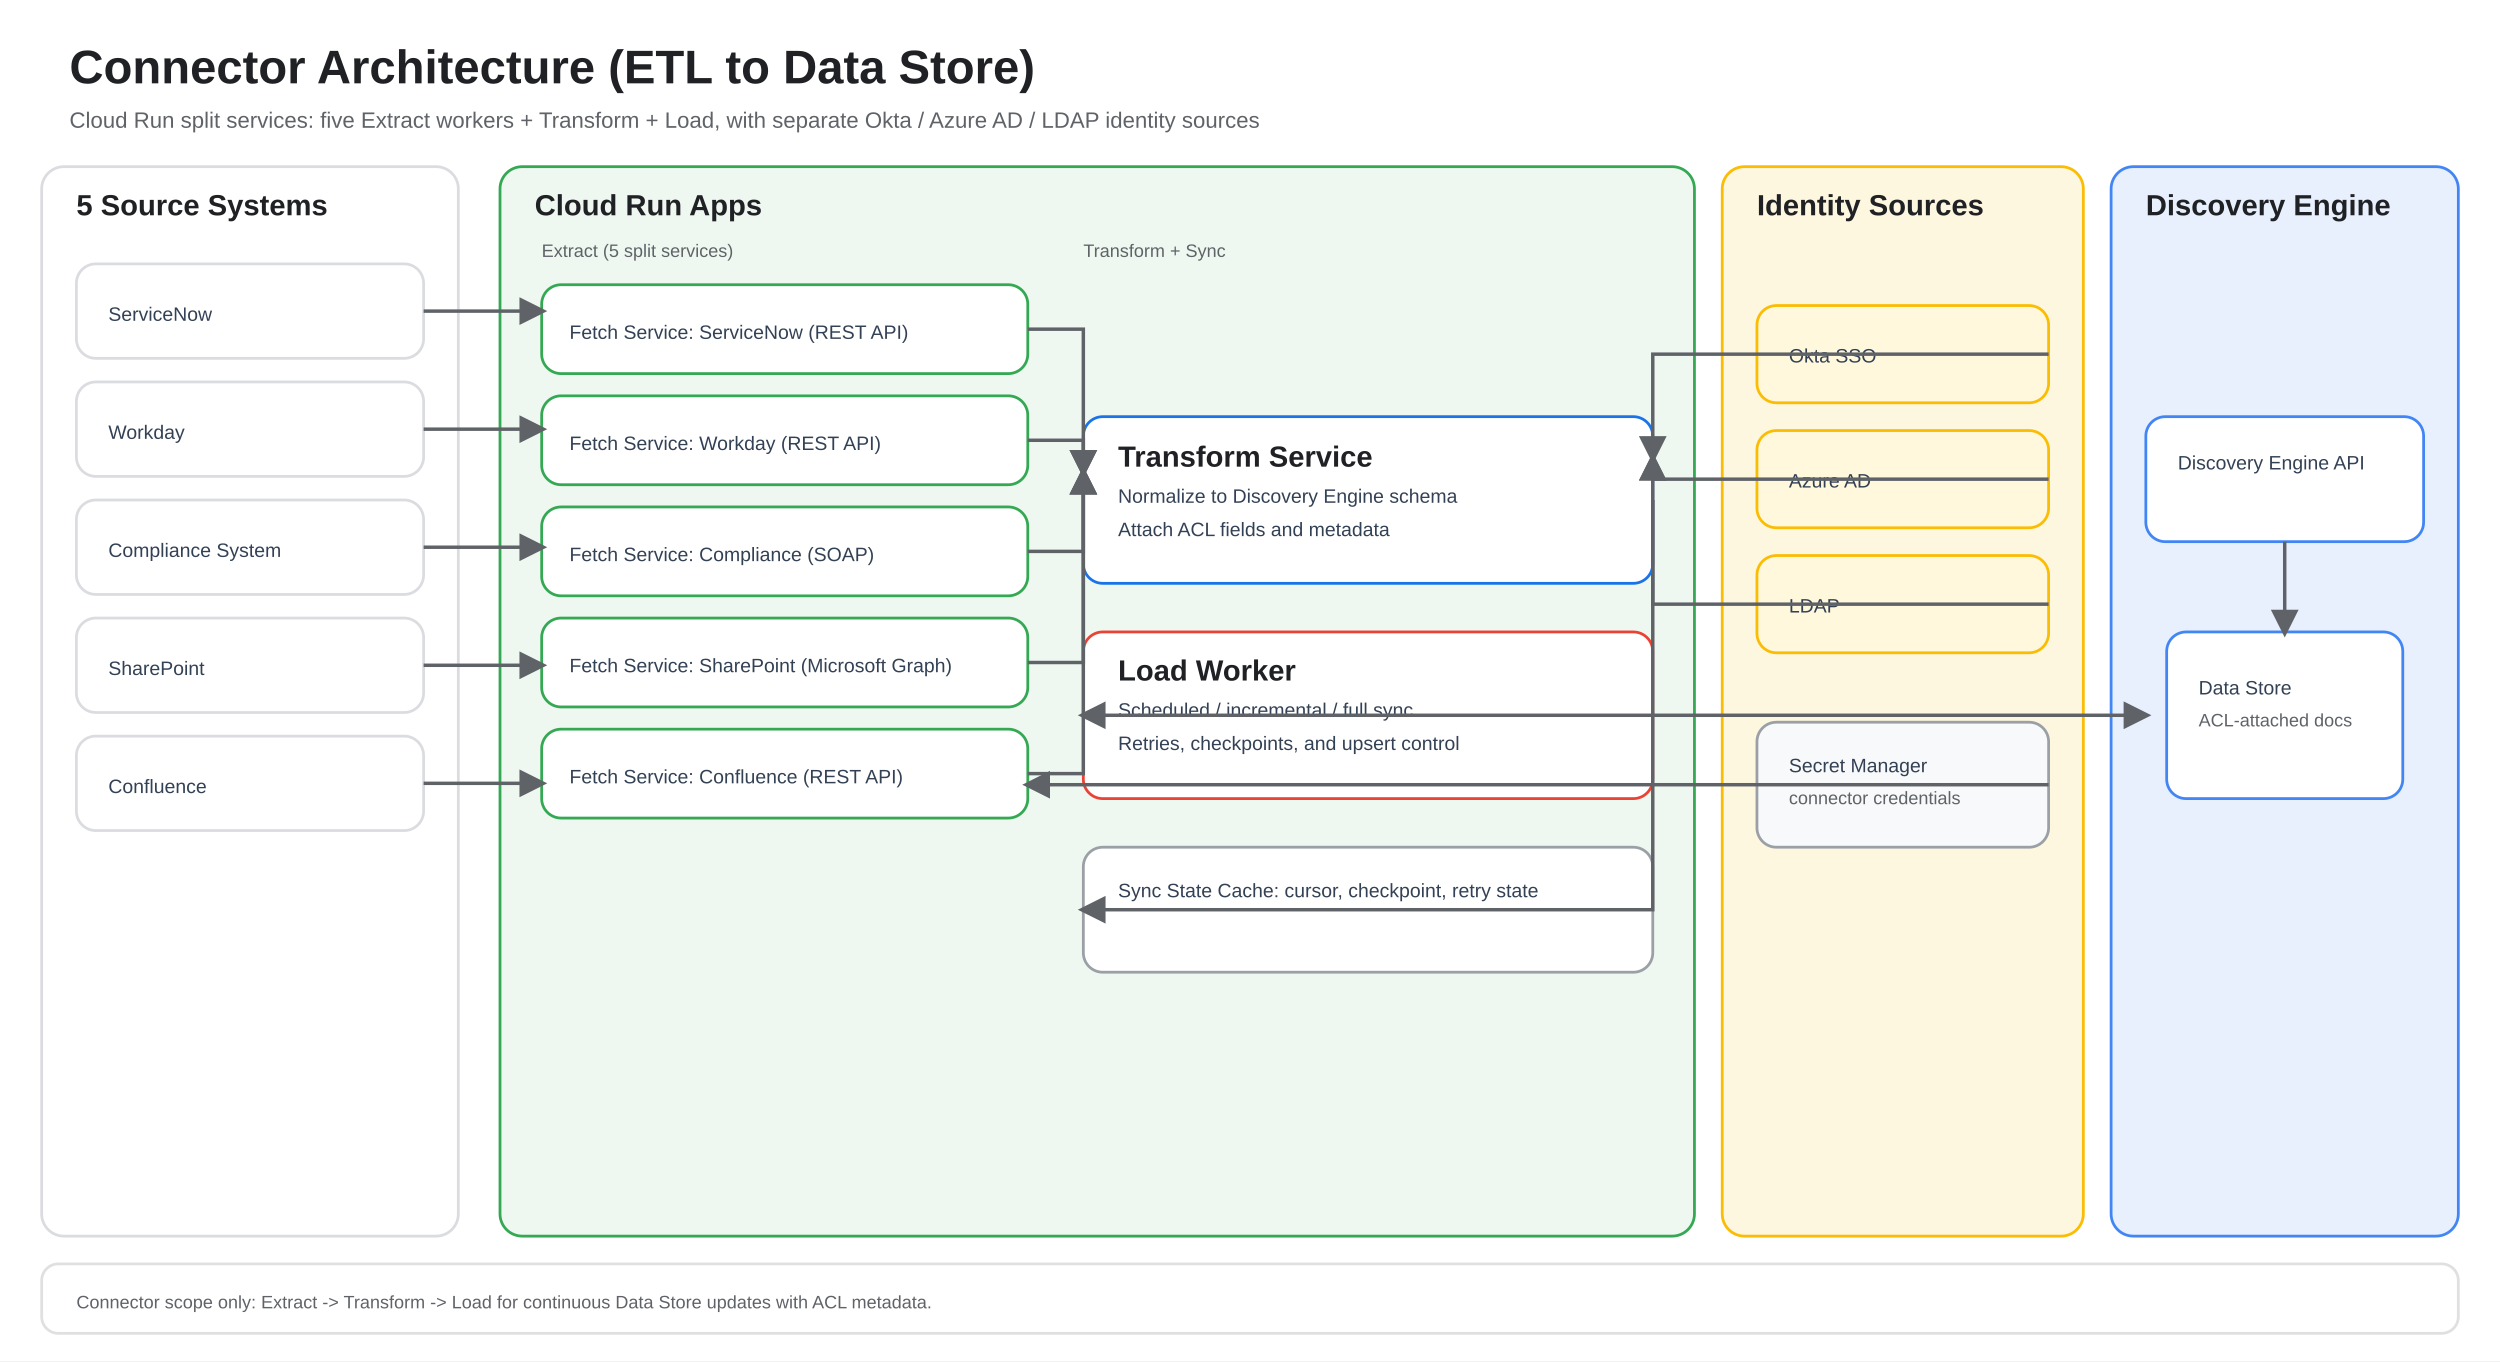
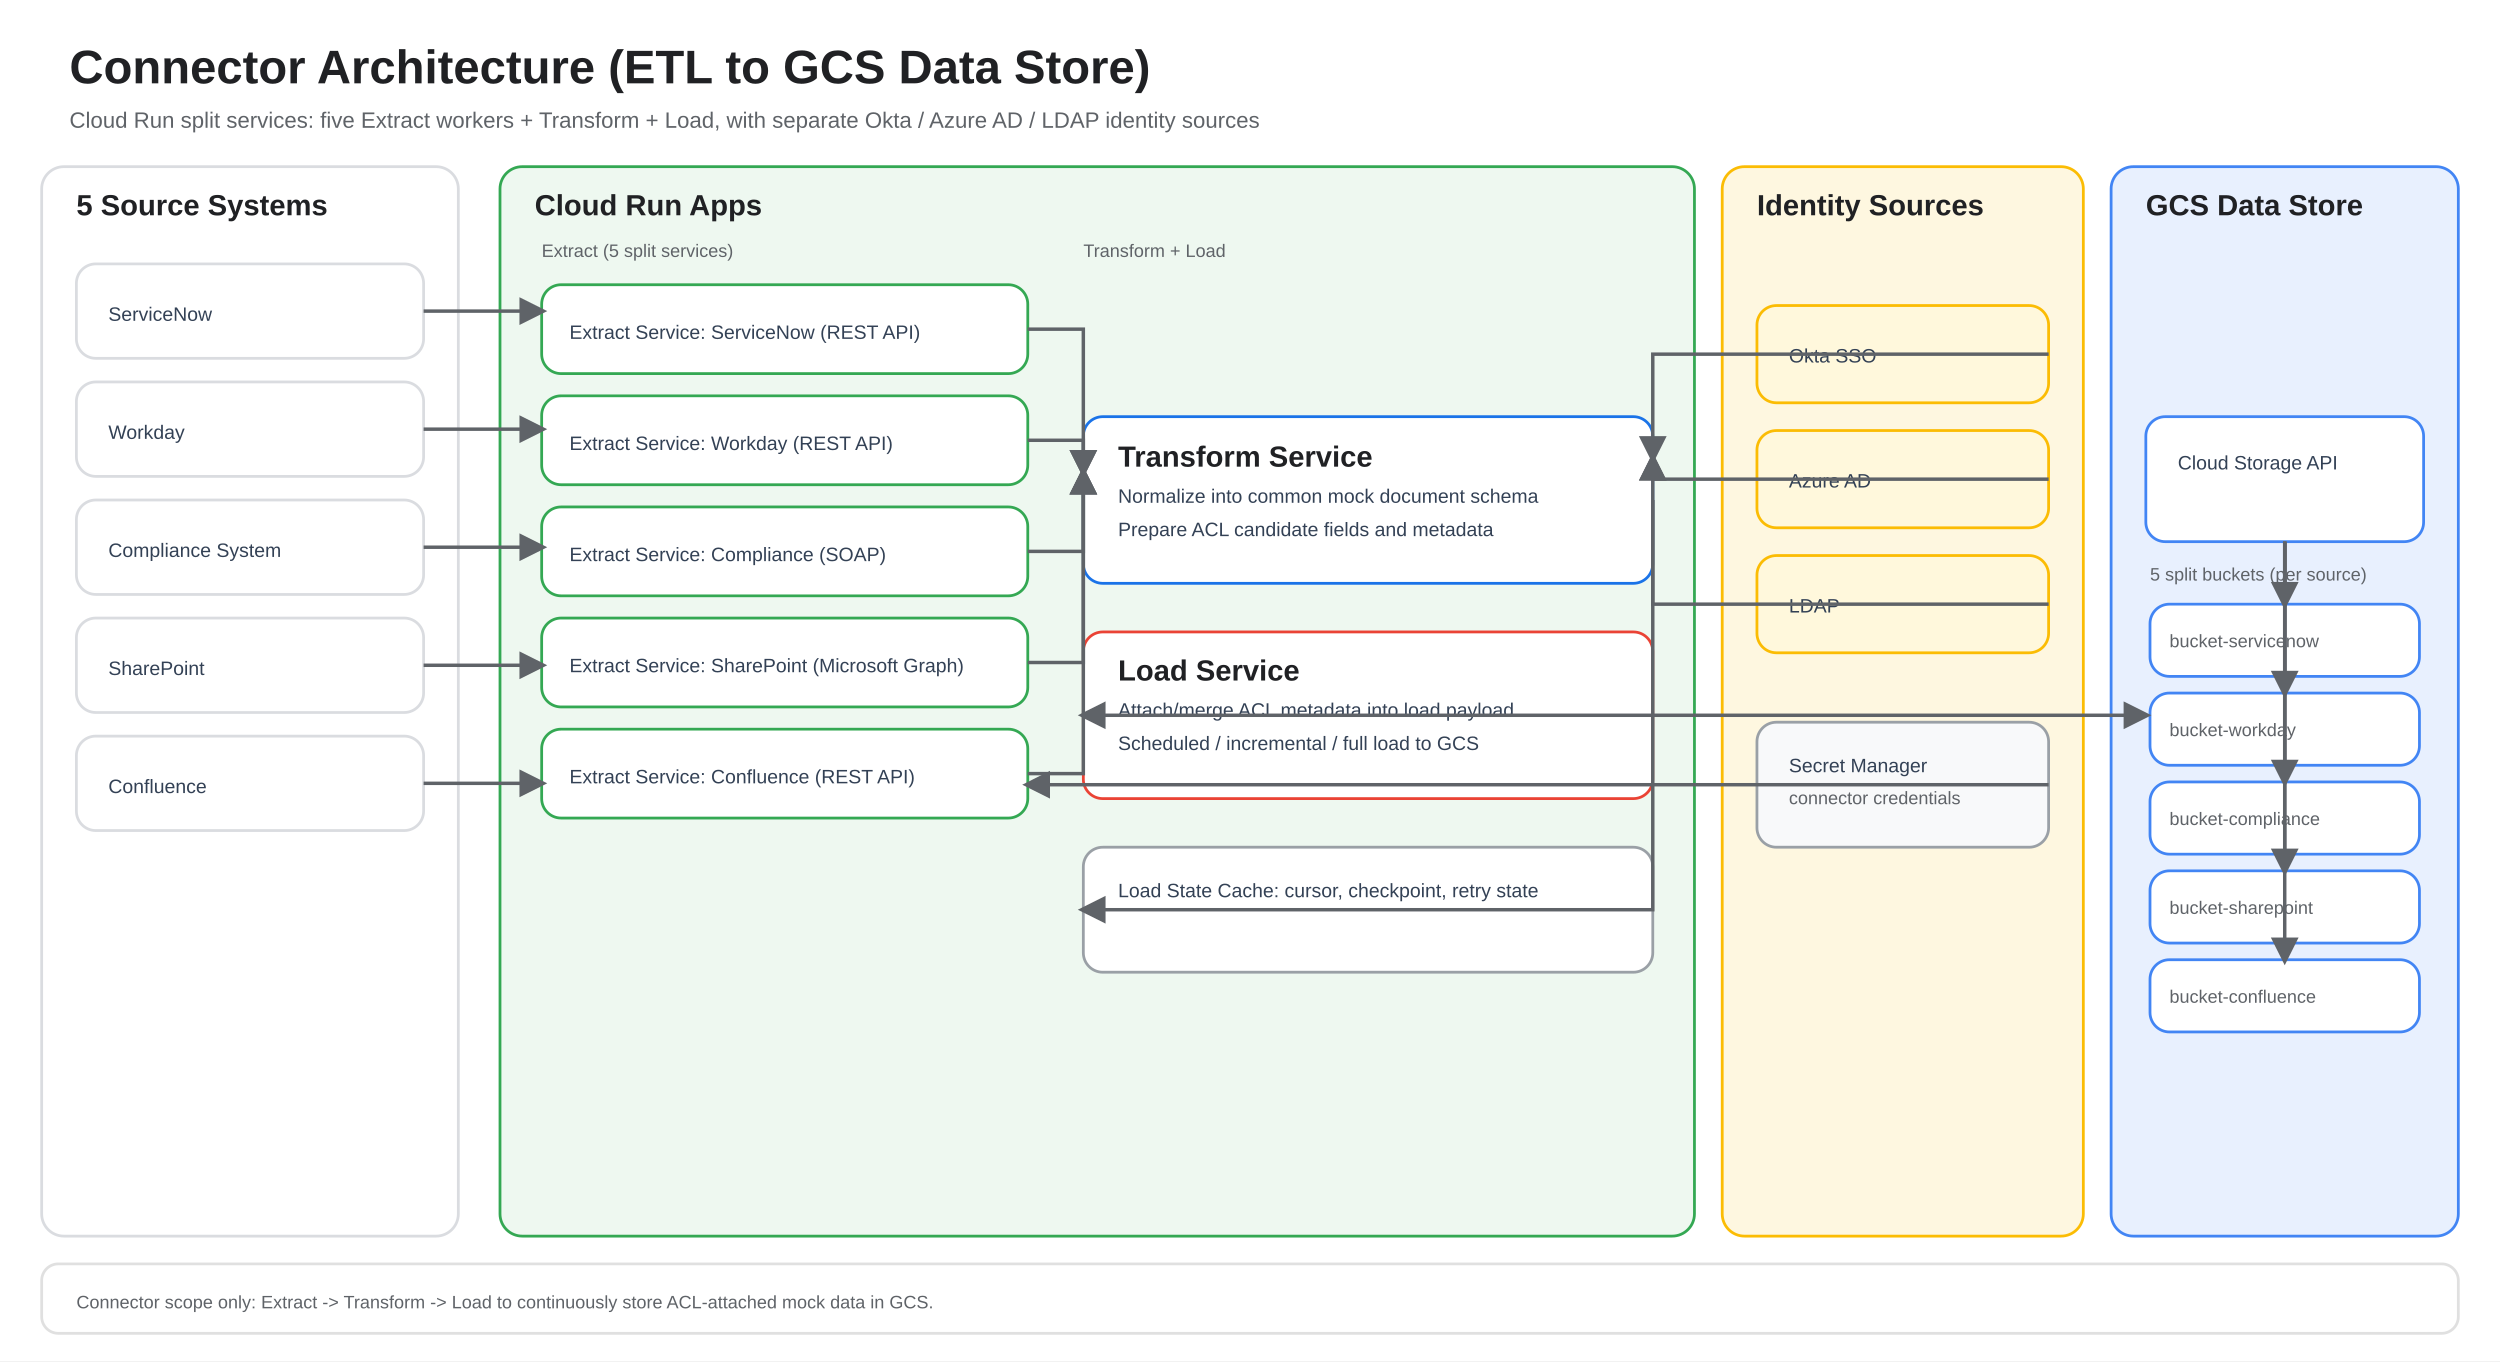
<svg xmlns="http://www.w3.org/2000/svg" width="1800" height="980" viewBox="0 0 1800 980" role="img" aria-labelledby="title desc">
  <defs>
    <style>
      .bg { fill: #ffffff; }
      .title { font: 700 34px Arial, sans-serif; fill: #202124; }
      .subtitle { font: 16px Arial, sans-serif; fill: #5f6368; }
      .lane { rx: 16; ry: 16; stroke-width: 2; }
      .box { rx: 14; ry: 14; stroke-width: 2; }
      .edge { stroke: #5f6368; stroke-width: 2.5; fill: none; marker-end: url(#arrow); }
      .label { font: 700 21px Arial, sans-serif; fill: #202124; }
      .text { font: 14px Arial, sans-serif; fill: #334155; }
      .small { font: 13px Arial, sans-serif; fill: #5f6368; }
    </style>
    <marker id="arrow" viewBox="0 0 10 10" refX="8" refY="5" markerWidth="8" markerHeight="8" orient="auto-start-reverse">
      <path d="M 0 0 L 10 5 L 0 10 z" fill="#5f6368" />
    </marker>
  </defs>
  <rect class="bg" x="0" y="0" width="1800" height="980" />
-   <text class="title" x="50" y="60">Connector Architecture (ETL to Data Store)</text>
+   <text class="title" x="50" y="60">Connector Architecture (ETL to GCS Data Store)</text>
  <text class="subtitle" x="50" y="92">Cloud Run split services: five Extract workers + Transform + Load, with separate Okta / Azure AD / LDAP identity sources</text>
  <rect class="lane" x="30" y="120" width="300" height="770" fill="#ffffff" stroke="#dadce0" />
  <text class="label" x="55" y="155">5 Source Systems</text>
  <rect class="box" x="55" y="190" width="250" height="68" fill="#ffffff" stroke="#dadce0" />
  <text class="text" x="78" y="231">ServiceNow</text>
  <rect class="box" x="55" y="275" width="250" height="68" fill="#ffffff" stroke="#dadce0" />
  <text class="text" x="78" y="316">Workday</text>
  <rect class="box" x="55" y="360" width="250" height="68" fill="#ffffff" stroke="#dadce0" />
  <text class="text" x="78" y="401">Compliance System</text>
  <rect class="box" x="55" y="445" width="250" height="68" fill="#ffffff" stroke="#dadce0" />
  <text class="text" x="78" y="486">SharePoint</text>
  <rect class="box" x="55" y="530" width="250" height="68" fill="#ffffff" stroke="#dadce0" />
  <text class="text" x="78" y="571">Confluence</text>
  <rect class="lane" x="360" y="120" width="860" height="770" fill="#eef8f0" stroke="#34a853" />
  <text class="label" x="385" y="155">Cloud Run Apps</text>
  <text class="small" x="390" y="185">Extract (5 split services)</text>
  <rect class="box" x="390" y="205" width="350" height="64" fill="#ffffff" stroke="#34a853" />
-   <text class="text" x="410" y="244">Fetch Service: ServiceNow (REST API)</text>
+   <text class="text" x="410" y="244">Extract Service: ServiceNow (REST API)</text>
  <rect class="box" x="390" y="285" width="350" height="64" fill="#ffffff" stroke="#34a853" />
-   <text class="text" x="410" y="324">Fetch Service: Workday (REST API)</text>
+   <text class="text" x="410" y="324">Extract Service: Workday (REST API)</text>
  <rect class="box" x="390" y="365" width="350" height="64" fill="#ffffff" stroke="#34a853" />
-   <text class="text" x="410" y="404">Fetch Service: Compliance (SOAP)</text>
+   <text class="text" x="410" y="404">Extract Service: Compliance (SOAP)</text>
  <rect class="box" x="390" y="445" width="350" height="64" fill="#ffffff" stroke="#34a853" />
-   <text class="text" x="410" y="484">Fetch Service: SharePoint (Microsoft Graph)</text>
+   <text class="text" x="410" y="484">Extract Service: SharePoint (Microsoft Graph)</text>
  <rect class="box" x="390" y="525" width="350" height="64" fill="#ffffff" stroke="#34a853" />
-   <text class="text" x="410" y="564">Fetch Service: Confluence (REST API)</text>
-   <text class="small" x="780" y="185">Transform + Sync</text>
+   <text class="text" x="410" y="564">Extract Service: Confluence (REST API)</text>
+   <text class="small" x="780" y="185">Transform + Load</text>
  <rect class="box" x="780" y="300" width="410" height="120" fill="#ffffff" stroke="#1a73e8" />
  <text class="label" x="805" y="336">Transform Service</text>
-   <text class="text" x="805" y="362">Normalize to Discovery Engine schema</text>
-   <text class="text" x="805" y="386">Attach ACL fields and metadata</text>
+   <text class="text" x="805" y="362">Normalize into common mock document schema</text>
+   <text class="text" x="805" y="386">Prepare ACL candidate fields and metadata</text>
  <rect class="box" x="780" y="455" width="410" height="120" fill="#ffffff" stroke="#ea4335" />
-   <text class="label" x="805" y="490">Load Worker</text>
-   <text class="text" x="805" y="516">Scheduled / incremental / full sync</text>
-   <text class="text" x="805" y="540">Retries, checkpoints, and upsert control</text>
+   <text class="label" x="805" y="490">Load Service</text>
+   <text class="text" x="805" y="516">Attach/merge ACL metadata into load payload</text>
+   <text class="text" x="805" y="540">Scheduled / incremental / full load to GCS</text>
  <rect class="box" x="780" y="610" width="410" height="90" fill="#ffffff" stroke="#9aa0a6" />
-   <text class="text" x="805" y="646">Sync State Cache: cursor, checkpoint, retry state</text>
+   <text class="text" x="805" y="646">Load State Cache: cursor, checkpoint, retry state</text>
  <rect class="lane" x="1240" y="120" width="260" height="770" fill="#fef7e0" stroke="#fbbc04" />
  <text class="label" x="1265" y="155">Identity Sources</text>
  <rect class="box" x="1265" y="220" width="210" height="70" fill="#fff8dc" stroke="#fbbc04" />
  <text class="text" x="1288" y="261">Okta SSO</text>
  <rect class="box" x="1265" y="310" width="210" height="70" fill="#fff8dc" stroke="#fbbc04" />
  <text class="text" x="1288" y="351">Azure AD</text>
  <rect class="box" x="1265" y="400" width="210" height="70" fill="#fff8dc" stroke="#fbbc04" />
  <text class="text" x="1288" y="441">LDAP</text>
  <rect class="box" x="1265" y="520" width="210" height="90" fill="#f8f9fa" stroke="#9aa0a6" />
  <text class="text" x="1288" y="556">Secret Manager</text>
  <text class="small" x="1288" y="579">connector credentials</text>
  <rect class="lane" x="1520" y="120" width="250" height="770" fill="#e8f0fe" stroke="#4285f4" />
-   <text class="label" x="1545" y="155">Discovery Engine</text>
+   <text class="label" x="1545" y="155">GCS Data Store</text>
  <rect class="box" x="1545" y="300" width="200" height="90" fill="#ffffff" stroke="#4285f4" />
-   <text class="text" x="1568" y="338">Discovery Engine API</text>
-   <rect class="box" x="1560" y="455" width="170" height="120" fill="#ffffff" stroke="#4285f4" />
-   <text class="text" x="1583" y="500">Data Store</text>
-   <text class="small" x="1583" y="523">ACL-attached docs</text>
+   <text class="text" x="1568" y="338">Cloud Storage API</text>
+   <text class="small" x="1548" y="418">5 split buckets (per source)</text>
+   <rect class="box" x="1548" y="435" width="194" height="52" fill="#ffffff" stroke="#4285f4" />
+   <text class="small" x="1562" y="466">bucket-servicenow</text>
+   <rect class="box" x="1548" y="499" width="194" height="52" fill="#ffffff" stroke="#4285f4" />
+   <text class="small" x="1562" y="530">bucket-workday</text>
+   <rect class="box" x="1548" y="563" width="194" height="52" fill="#ffffff" stroke="#4285f4" />
+   <text class="small" x="1562" y="594">bucket-compliance</text>
+   <rect class="box" x="1548" y="627" width="194" height="52" fill="#ffffff" stroke="#4285f4" />
+   <text class="small" x="1562" y="658">bucket-sharepoint</text>
+   <rect class="box" x="1548" y="691" width="194" height="52" fill="#ffffff" stroke="#4285f4" />
+   <text class="small" x="1562" y="722">bucket-confluence</text>
  <path class="edge" d="M305 224 H390" />
  <path class="edge" d="M305 309 H390" />
  <path class="edge" d="M305 394 H390" />
  <path class="edge" d="M305 479 H390" />
  <path class="edge" d="M305 564 H390" />
  <path class="edge" d="M740 237 H780 V340" />
  <path class="edge" d="M740 317 H780 V340" />
  <path class="edge" d="M740 397 H780 V340" />
  <path class="edge" d="M740 477 H780 V340" />
  <path class="edge" d="M740 557 H780 V340" />
  <path class="edge" d="M1190 360 V515 H780" />
  <path class="edge" d="M1190 515 H1545" />
-   <path class="edge" d="M1645 390 V455" />
+   <path class="edge" d="M1645 390 V435" />
+   <path class="edge" d="M1645 390 V499" />
+   <path class="edge" d="M1645 390 V563" />
+   <path class="edge" d="M1645 390 V627" />
+   <path class="edge" d="M1645 390 V691" />
  <path class="edge" d="M1190 515 V655 H780" />
  <path class="edge" d="M1475 255 H1190 V330" />
  <path class="edge" d="M1475 345 H1190 V330" />
  <path class="edge" d="M1475 435 H1190 V330" />
  <path class="edge" d="M1475 565 H740" />
  <rect x="30" y="910" width="1740" height="50" rx="12" ry="12" fill="#ffffff" stroke="#e0e0e0" stroke-width="2" />
-   <text class="small" x="55" y="942">Connector scope only: Extract -&gt; Transform -&gt; Load for continuous Data Store updates with ACL metadata.</text>
+   <text class="small" x="55" y="942">Connector scope only: Extract -&gt; Transform -&gt; Load to continuously store ACL-attached mock data in GCS.</text>
</svg>
